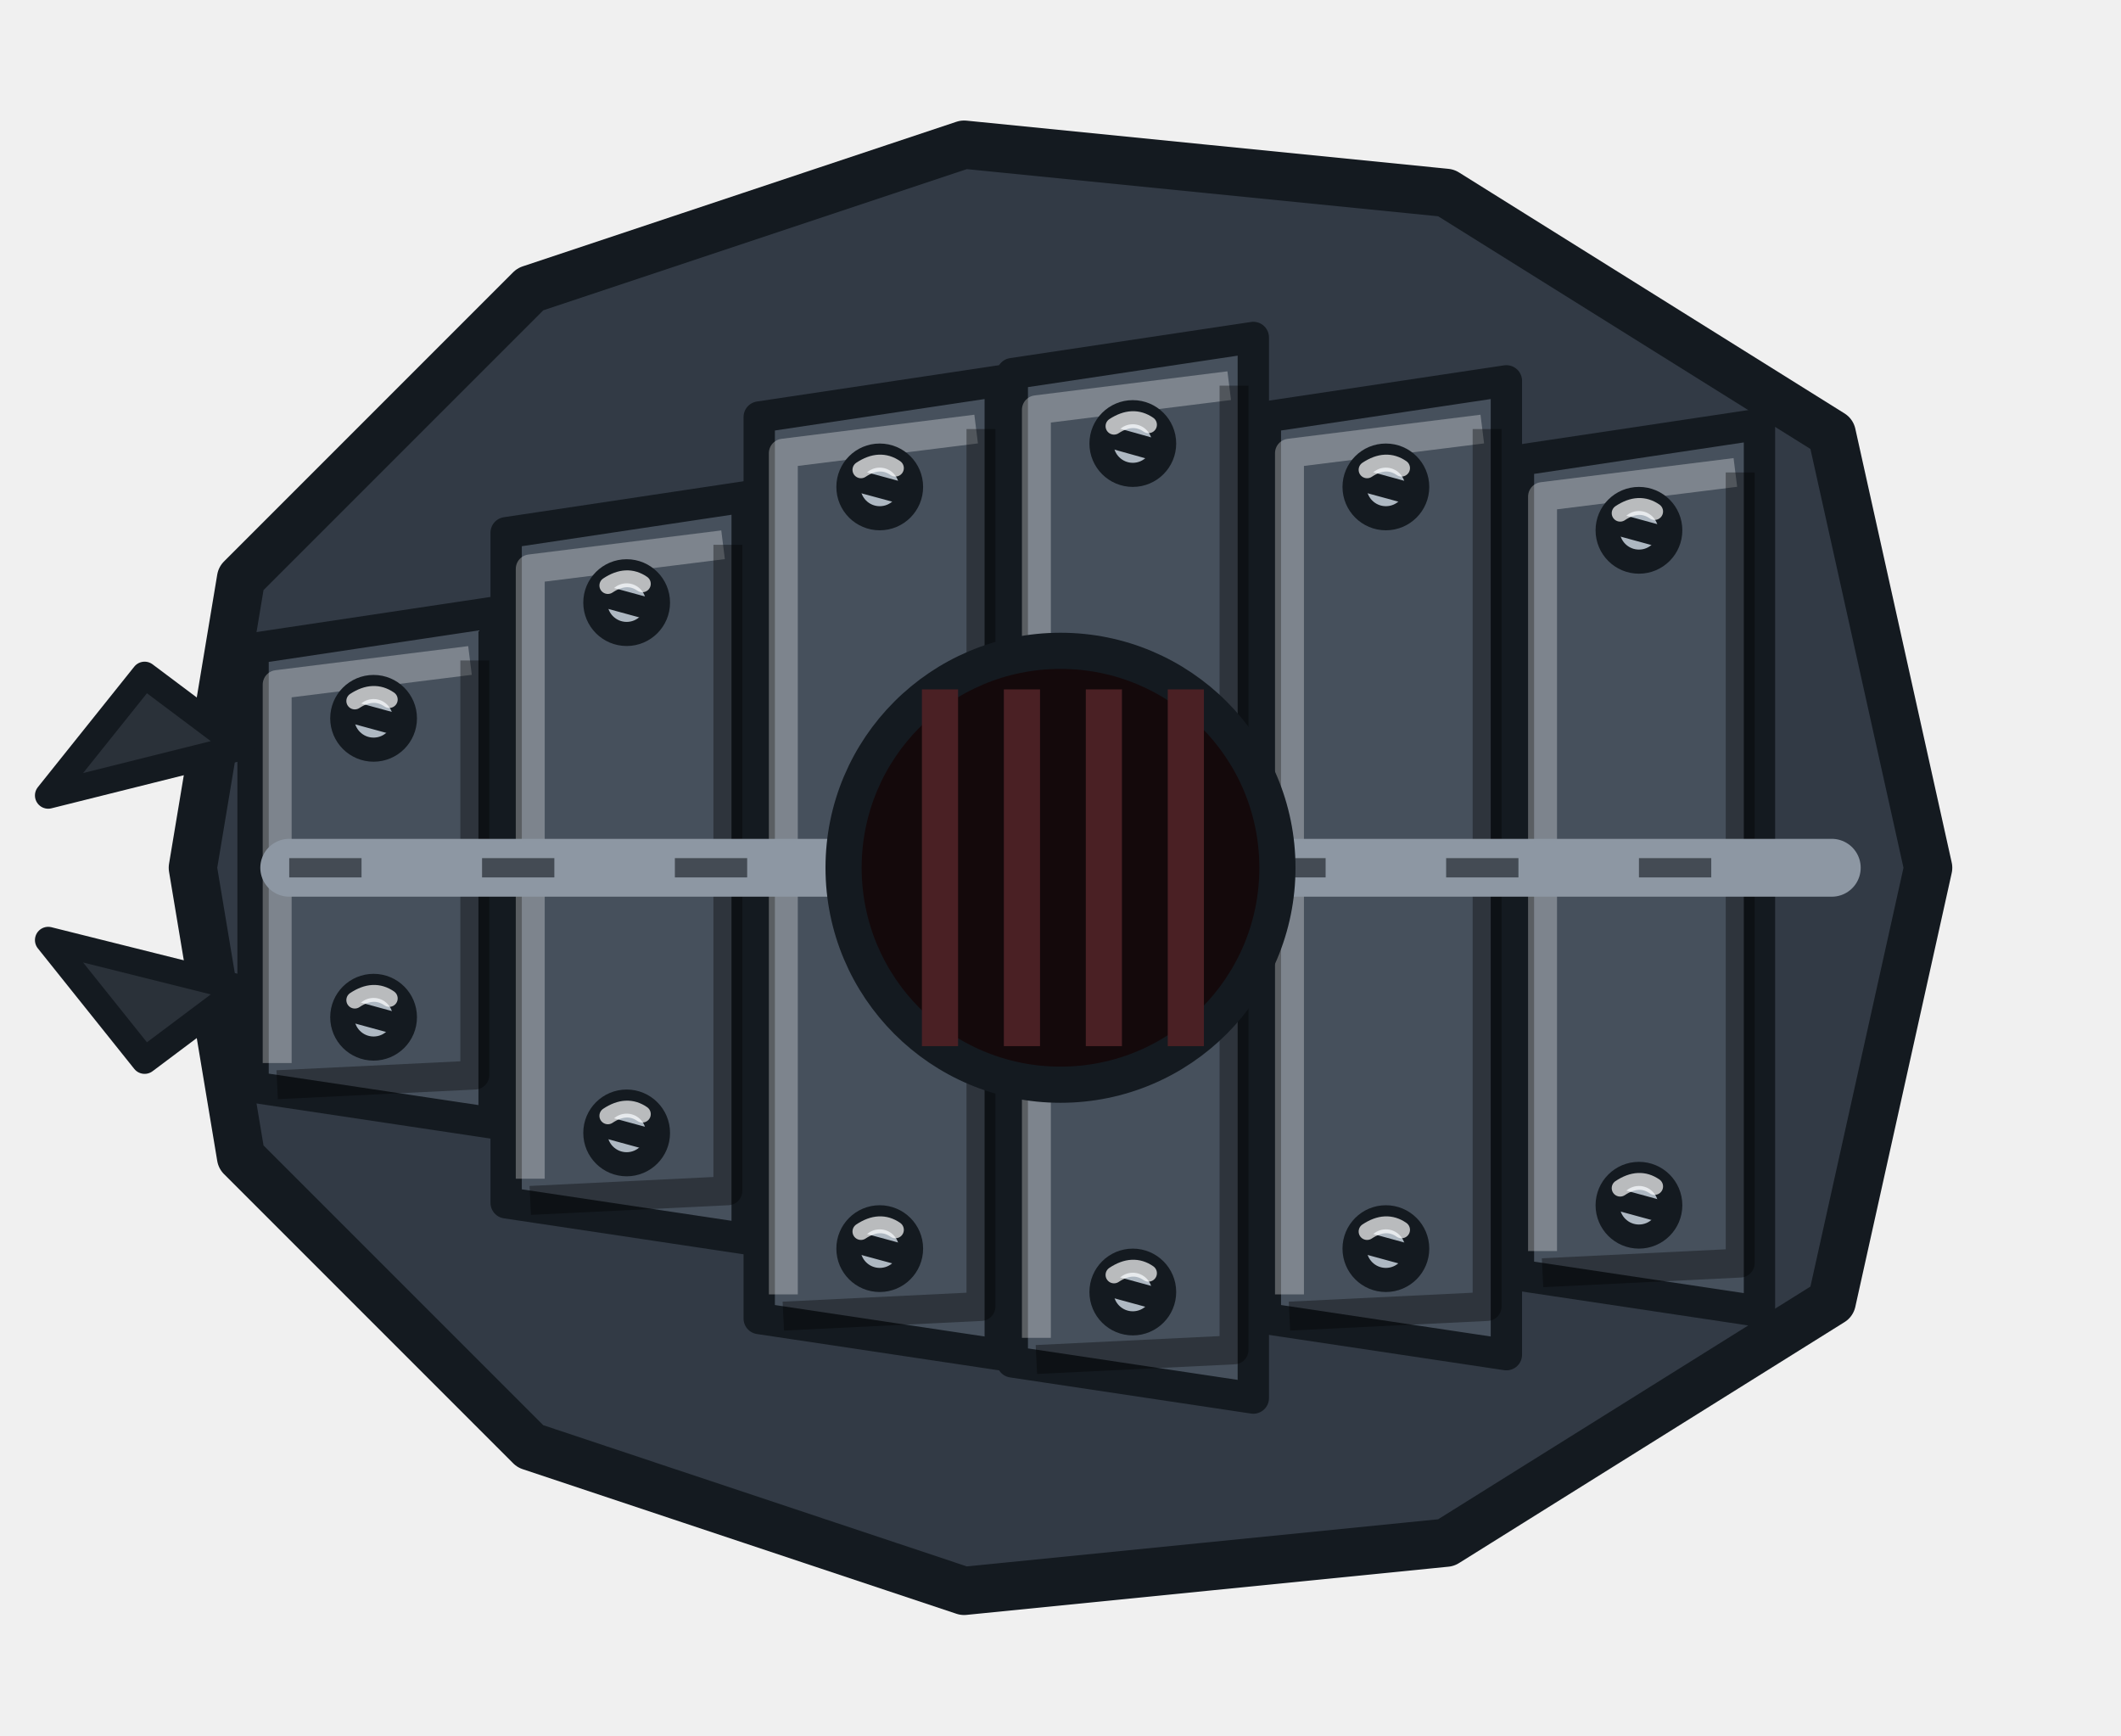
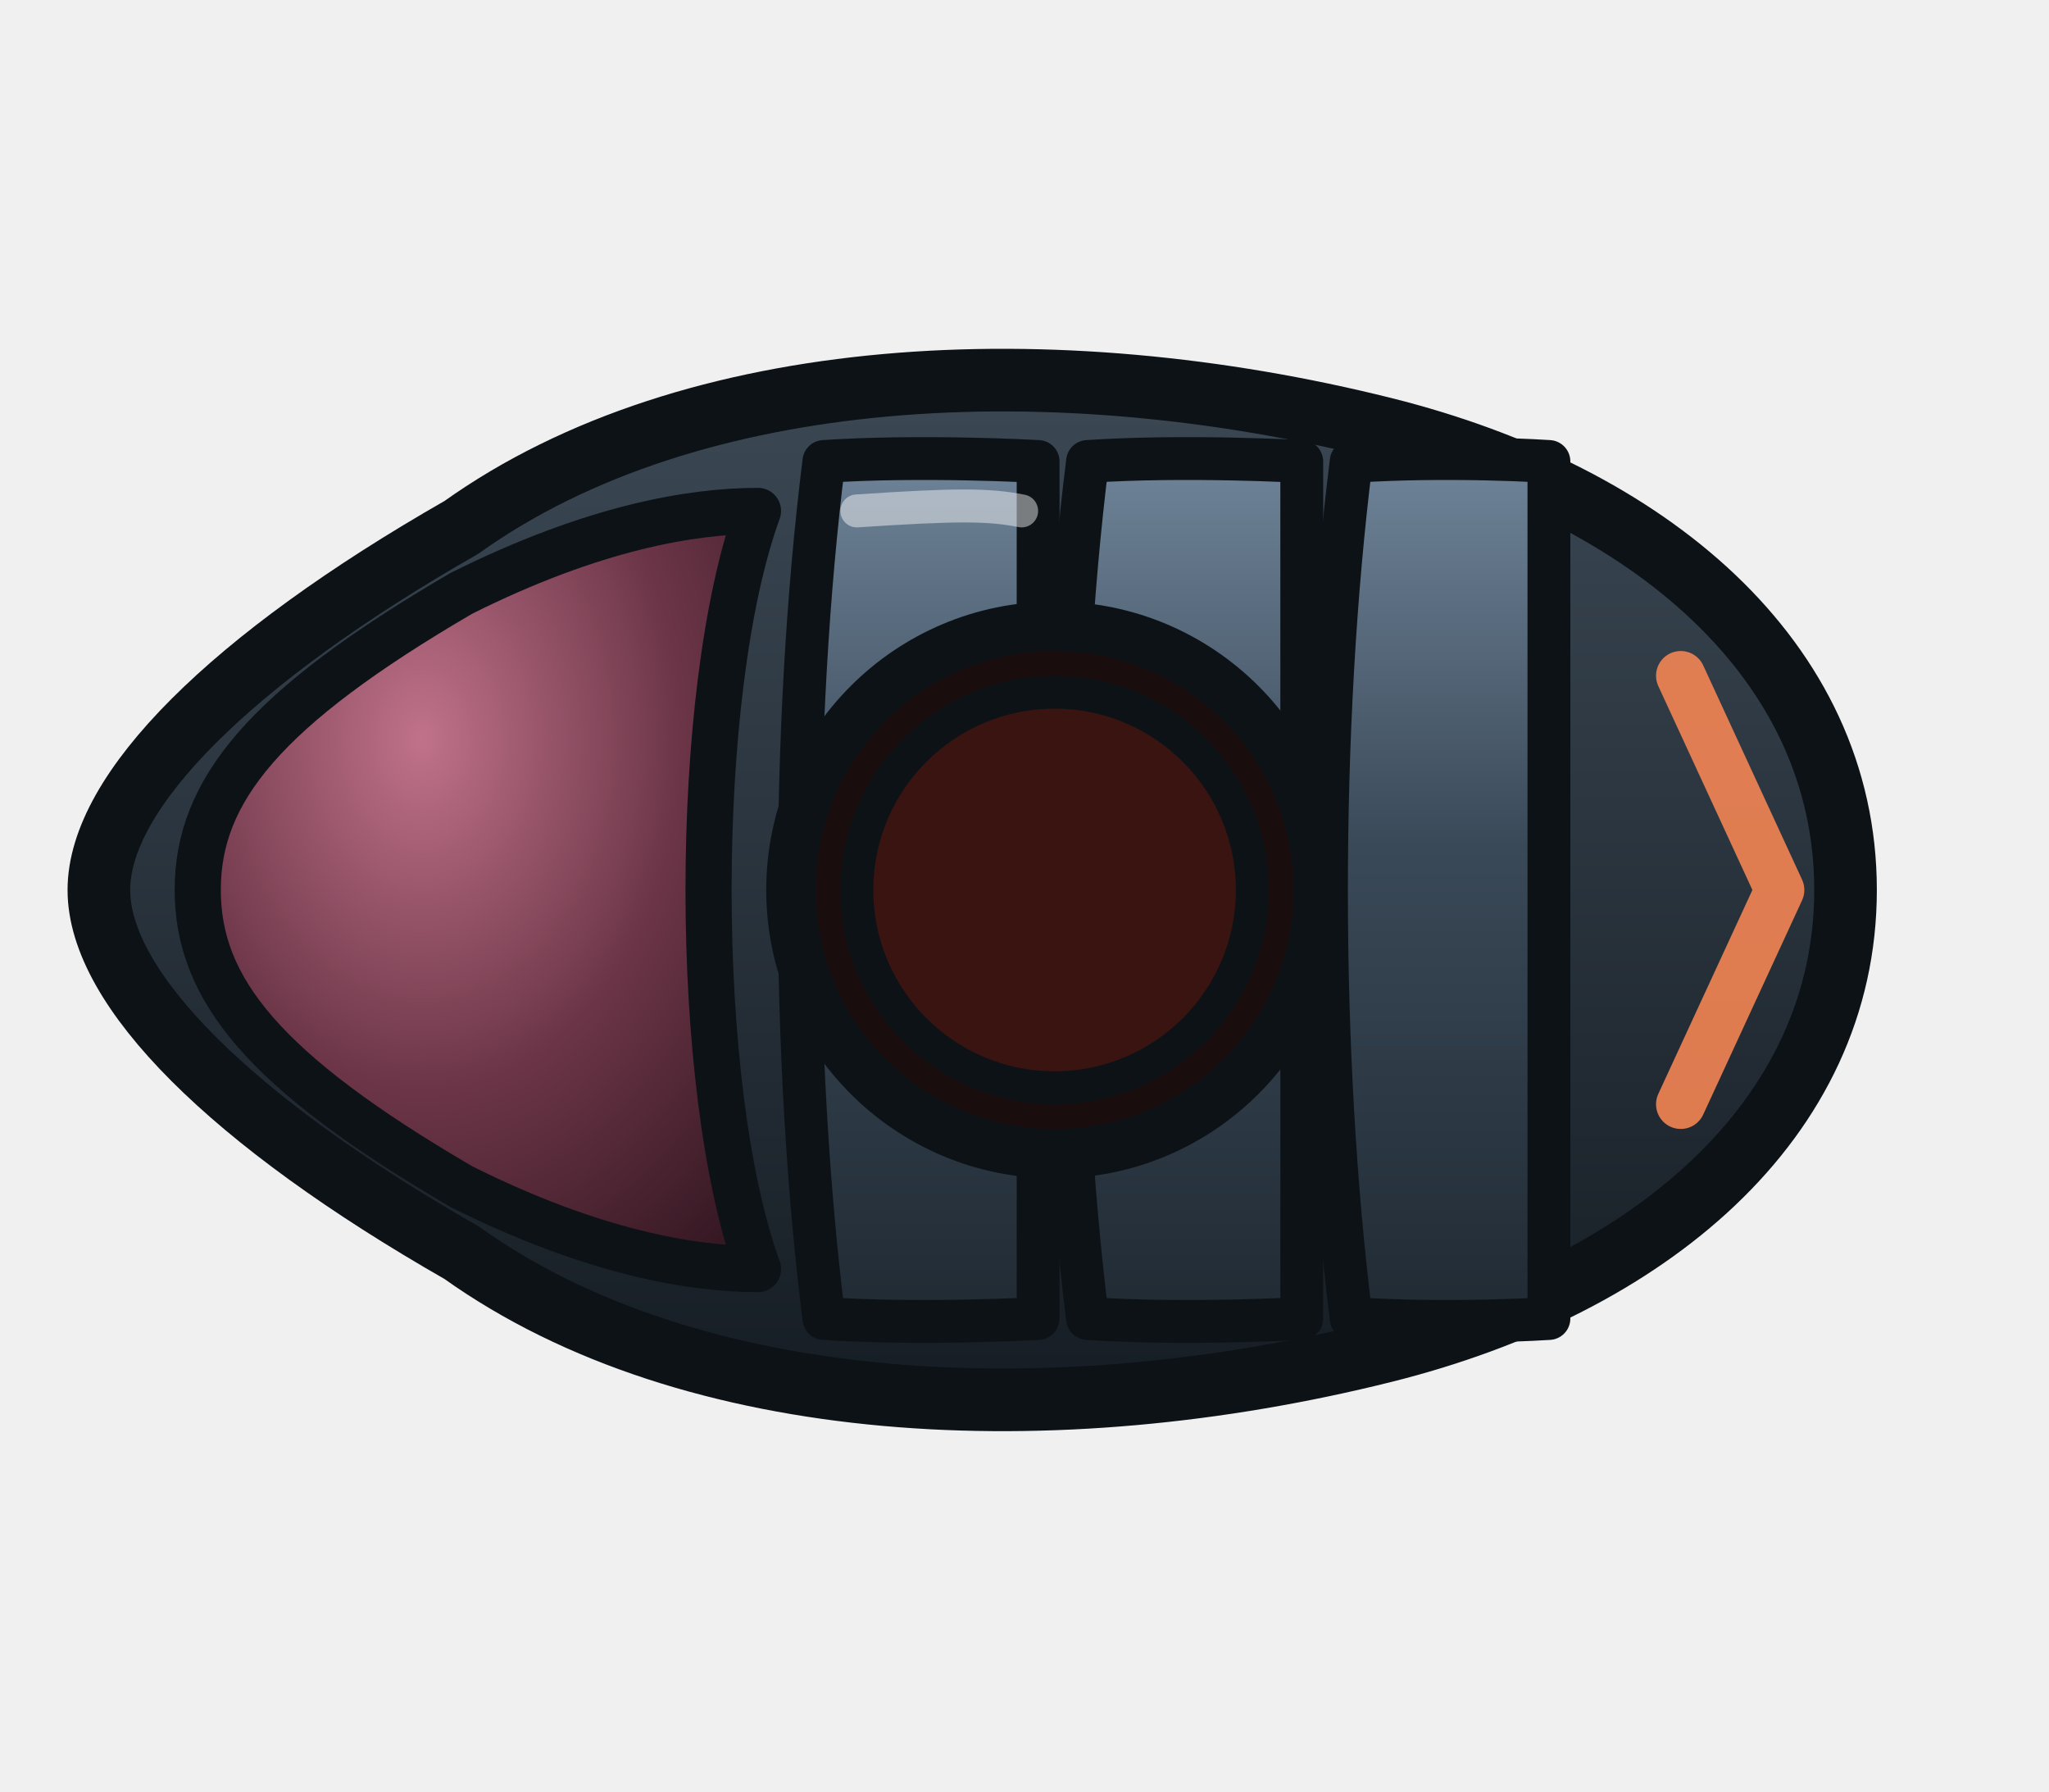
- <svg xmlns="http://www.w3.org/2000/svg" viewBox="0 0 88 72" width="88" height="72">
-   <path d="M76 18 L60 8 L40 6 L22 12 L10 24 L8 36 L10 48 L22 60 L40 66 L60 64 L76 54 L80 36 Z" fill="#323a45" stroke="#141a20" stroke-width="2" stroke-linejoin="round" />
-   <path d="M63 19.1 L73 17.6 L73 54.4 L63 52.9 Z" fill="#46505c" stroke="#141a20" stroke-width="1.3" stroke-linejoin="round" />
-   <path d="M64 51.9 L64 20.6 L72 19.6" fill="none" stroke="#fff" stroke-opacity=".3" stroke-width="1.2" stroke-linejoin="round" />
-   <path d="M72.2 19.6 L72.2 52.4 L64 52.8" fill="none" stroke="#000" stroke-opacity=".35" stroke-width="1.2" stroke-linejoin="round" />
-   <circle cx="68" cy="22" r="1.3" fill="#aeb8c2" stroke="#141a20" stroke-width="1" />
-   <path d="M67.29 21.81 L68.72 22.2" stroke="#141a20" stroke-width=".9" stroke-linecap="round" />
-   <path d="M67.22 21.29 Q68 20.77 68.65 21.22" fill="none" stroke="#fff" stroke-opacity=".7" stroke-width=".7" stroke-linecap="round" />
-   <circle cx="68" cy="50" r="1.3" fill="#aeb8c2" stroke="#141a20" stroke-width="1" />
-   <path d="M67.29 49.81 L68.72 50.2" stroke="#141a20" stroke-width=".9" stroke-linecap="round" />
-   <path d="M67.22 49.29 Q68 48.77 68.65 49.22" fill="none" stroke="#fff" stroke-opacity=".7" stroke-width=".7" stroke-linecap="round" />
-   <path d="M52.5 17.3 L62.5 15.8 L62.5 56.2 L52.5 54.7 Z" fill="#46505c" stroke="#141a20" stroke-width="1.3" stroke-linejoin="round" />
-   <path d="M53.5 53.7 L53.5 18.8 L61.5 17.8" fill="none" stroke="#fff" stroke-opacity=".3" stroke-width="1.2" stroke-linejoin="round" />
-   <path d="M61.7 17.8 L61.7 54.2 L53.5 54.6" fill="none" stroke="#000" stroke-opacity=".35" stroke-width="1.2" stroke-linejoin="round" />
-   <circle cx="57.5" cy="20.2" r="1.3" fill="#aeb8c2" stroke="#141a20" stroke-width="1" />
-   <path d="M56.79 20.01 L58.22 20.4" stroke="#141a20" stroke-width=".9" stroke-linecap="round" />
-   <path d="M56.72 19.49 Q57.5 18.97 58.15 19.42" fill="none" stroke="#fff" stroke-opacity=".7" stroke-width=".7" stroke-linecap="round" />
-   <circle cx="57.5" cy="51.8" r="1.3" fill="#aeb8c2" stroke="#141a20" stroke-width="1" />
-   <path d="M56.79 51.61 L58.22 52" stroke="#141a20" stroke-width=".9" stroke-linecap="round" />
-   <path d="M56.72 51.09 Q57.5 50.57 58.15 51.02" fill="none" stroke="#fff" stroke-opacity=".7" stroke-width=".7" stroke-linecap="round" />
-   <path d="M42 15.5 L52 14 L52 58 L42 56.5 Z" fill="#46505c" stroke="#141a20" stroke-width="1.3" stroke-linejoin="round" />
-   <path d="M43 55.5 L43 17 L51 16" fill="none" stroke="#fff" stroke-opacity=".3" stroke-width="1.2" stroke-linejoin="round" />
-   <path d="M51.2 16 L51.2 56 L43 56.4" fill="none" stroke="#000" stroke-opacity=".35" stroke-width="1.2" stroke-linejoin="round" />
-   <circle cx="47" cy="18.4" r="1.3" fill="#aeb8c2" stroke="#141a20" stroke-width="1" />
-   <path d="M46.29 18.2 L47.72 18.6" stroke="#141a20" stroke-width=".9" stroke-linecap="round" />
-   <path d="M46.22 17.68 Q47 17.17 47.65 17.62" fill="none" stroke="#fff" stroke-opacity=".7" stroke-width=".7" stroke-linecap="round" />
-   <circle cx="47" cy="53.6" r="1.3" fill="#aeb8c2" stroke="#141a20" stroke-width="1" />
-   <path d="M46.29 53.41 L47.72 53.8" stroke="#141a20" stroke-width=".9" stroke-linecap="round" />
-   <path d="M46.22 52.89 Q47 52.37 47.65 52.82" fill="none" stroke="#fff" stroke-opacity=".7" stroke-width=".7" stroke-linecap="round" />
-   <path d="M31.5 17.3 L41.5 15.8 L41.5 56.2 L31.5 54.7 Z" fill="#46505c" stroke="#141a20" stroke-width="1.3" stroke-linejoin="round" />
-   <path d="M32.5 53.7 L32.5 18.8 L40.5 17.8" fill="none" stroke="#fff" stroke-opacity=".3" stroke-width="1.2" stroke-linejoin="round" />
-   <path d="M40.7 17.8 L40.7 54.2 L32.5 54.6" fill="none" stroke="#000" stroke-opacity=".35" stroke-width="1.2" stroke-linejoin="round" />
-   <circle cx="36.5" cy="20.2" r="1.3" fill="#aeb8c2" stroke="#141a20" stroke-width="1" />
-   <path d="M35.78 20.01 L37.22 20.4" stroke="#141a20" stroke-width=".9" stroke-linecap="round" />
-   <path d="M35.72 19.49 Q36.5 18.97 37.15 19.42" fill="none" stroke="#fff" stroke-opacity=".7" stroke-width=".7" stroke-linecap="round" />
-   <circle cx="36.5" cy="51.8" r="1.3" fill="#aeb8c2" stroke="#141a20" stroke-width="1" />
-   <path d="M35.78 51.61 L37.22 52" stroke="#141a20" stroke-width=".9" stroke-linecap="round" />
-   <path d="M35.72 51.09 Q36.5 50.57 37.15 51.02" fill="none" stroke="#fff" stroke-opacity=".7" stroke-width=".7" stroke-linecap="round" />
-   <path d="M21 22.1 L31 20.6 L31 51.4 L21 49.9 Z" fill="#46505c" stroke="#141a20" stroke-width="1.3" stroke-linejoin="round" />
-   <path d="M22 48.9 L22 23.6 L30 22.6" fill="none" stroke="#fff" stroke-opacity=".3" stroke-width="1.2" stroke-linejoin="round" />
-   <path d="M30.2 22.6 L30.2 49.4 L22 49.8" fill="none" stroke="#000" stroke-opacity=".35" stroke-width="1.2" stroke-linejoin="round" />
-   <circle cx="26" cy="25" r="1.3" fill="#aeb8c2" stroke="#141a20" stroke-width="1" />
-   <path d="M25.29 24.81 L26.72 25.2" stroke="#141a20" stroke-width=".9" stroke-linecap="round" />
-   <path d="M25.22 24.29 Q26 23.77 26.65 24.22" fill="none" stroke="#fff" stroke-opacity=".7" stroke-width=".7" stroke-linecap="round" />
-   <circle cx="26" cy="47" r="1.3" fill="#aeb8c2" stroke="#141a20" stroke-width="1" />
-   <path d="M25.29 46.81 L26.72 47.2" stroke="#141a20" stroke-width=".9" stroke-linecap="round" />
-   <path d="M25.22 46.29 Q26 45.77 26.65 46.22" fill="none" stroke="#fff" stroke-opacity=".7" stroke-width=".7" stroke-linecap="round" />
-   <path d="M10.5 26.9 L20.5 25.4 L20.5 46.6 L10.5 45.1 Z" fill="#46505c" stroke="#141a20" stroke-width="1.3" stroke-linejoin="round" />
-   <path d="M11.5 44.1 L11.5 28.4 L19.5 27.4" fill="none" stroke="#fff" stroke-opacity=".3" stroke-width="1.2" stroke-linejoin="round" />
-   <path d="M19.7 27.4 L19.7 44.6 L11.5 45" fill="none" stroke="#000" stroke-opacity=".35" stroke-width="1.2" stroke-linejoin="round" />
-   <circle cx="15.5" cy="29.8" r="1.3" fill="#aeb8c2" stroke="#141a20" stroke-width="1" />
-   <path d="M14.79 29.6 L16.22 29.99" stroke="#141a20" stroke-width=".9" stroke-linecap="round" />
-   <path d="M14.72 29.08 Q15.5 28.57 16.15 29.02" fill="none" stroke="#fff" stroke-opacity=".7" stroke-width=".7" stroke-linecap="round" />
-   <circle cx="15.5" cy="42.2" r="1.3" fill="#aeb8c2" stroke="#141a20" stroke-width="1" />
-   <path d="M14.79 42.01 L16.22 42.4" stroke="#141a20" stroke-width=".9" stroke-linecap="round" />
-   <path d="M14.72 41.49 Q15.5 40.97 16.15 41.42" fill="none" stroke="#fff" stroke-opacity=".7" stroke-width=".7" stroke-linecap="round" />
-   <path d="M12 36 H76" stroke="#8d97a3" stroke-width="2.4" stroke-linecap="round" />
-   <path d="M12 36 H76" stroke="#141a20" stroke-opacity=".6" stroke-width=".8" stroke-dasharray="3 5" />
-   <circle cx="44" cy="36" r="9" fill="#14090b" stroke="#141a20" stroke-width="1.5" />
-   <path d="M39 28.6 V43.4" stroke="#4a2024" stroke-width="1.5" />
-   <path d="M42.4 28.6 V43.4" stroke="#4a2024" stroke-width="1.5" />
-   <path d="M45.8 28.6 V43.4" stroke="#4a2024" stroke-width="1.5" />
-   <path d="M49.2 28.6 V43.4" stroke="#4a2024" stroke-width="1.5" />
-   <path d="M10 31 L2 33 L6 28 Z" fill="#2a3139" stroke="#141a20" stroke-width="1.1" stroke-linejoin="round" />
-   <path d="M10 41 L2 39 L6 44 Z" fill="#2a3139" stroke="#141a20" stroke-width="1.1" stroke-linejoin="round" />
+ <svg xmlns="http://www.w3.org/2000/svg" viewBox="0 0 143 125" width="143" height="125">
+   <defs>
+     <linearGradient id="ab-steel" x1="0" y1="0" x2="0" y2="1">
+       <stop offset="0" stop-color="#6f8499" />
+       <stop offset="0.45" stop-color="#3a4958" />
+       <stop offset="1" stop-color="#202a33" />
+     </linearGradient>
+     <linearGradient id="ab-steeld" x1="0" y1="0" x2="0" y2="1">
+       <stop offset="0" stop-color="#3b4854" />
+       <stop offset="1" stop-color="#161d24" />
+     </linearGradient>
+     <radialGradient id="ab-plum" cx="0.4" cy="0.3" r="0.85">
+       <stop offset="0" stop-color="#c0728a" />
+       <stop offset="0.55" stop-color="#6b3547" />
+       <stop offset="1" stop-color="#361823" />
+     </radialGradient>
+     <linearGradient id="ab-plumf" x1="0" y1="0" x2="0" y2="1">
+       <stop offset="0" stop-color="#a85b73" />
+       <stop offset="1" stop-color="#4a2230" />
+     </linearGradient>
+     <linearGradient id="ab-amber" x1="0" y1="0" x2="0" y2="1">
+       <stop offset="0" stop-color="#ffd884" />
+       <stop offset="0.5" stop-color="#e0a132" />
+       <stop offset="1" stop-color="#8a5a14" />
+     </linearGradient>
+     <radialGradient id="ab-teal" cx="0.4" cy="0.4" r="0.6">
+       <stop offset="0" stop-color="#effffb" />
+       <stop offset="0.4" stop-color="#52f5cf" />
+       <stop offset="1" stop-color="#0c5c4b" />
+     </radialGradient>
+     <radialGradient id="ab-ember" cx="0.4" cy="0.4" r="0.6">
+       <stop offset="0" stop-color="#fff2d0" />
+       <stop offset="0.35" stop-color="#ff9a4a" />
+       <stop offset="1" stop-color="#8a1d10" />
+     </radialGradient>
+   </defs>
+   <g transform="scale(1.15)">
+     <path d="M112 54C112 40 100 30 84 26C64 21 42 22 28 32C14 40 6 48 6 54C6 60 14 68 28 76C42 86 64 87 84 82C100 78 112 68 112 54Z" fill="url(#ab-steeld)" stroke="#0d1217" stroke-width="3.8" stroke-linejoin="round" stroke-linecap="round" />
+     <path d="M12 54C12 48 16 43 28 36C36 32 42 31 46 31C42 42 42 66 46 77C42 77 36 76 28 72C16 65 12 60 12 54Z" fill="url(#ab-plum)" stroke="#0d1217" stroke-width="2.8" stroke-linejoin="round" stroke-linecap="round" />
+     <path d="M50 28C56 27.6 63 28 63 28V80C63 80 56 80.4 50 80C48 64 48 44 50 28Z" fill="url(#ab-steel)" stroke="#0d1217" stroke-width="2.6" stroke-linejoin="round" stroke-linecap="round" />
+     <path d="M66 28C72 27.6 79 28 79 28V80C79 80 72 80.4 66 80C64 64 64 44 66 28Z" fill="url(#ab-steel)" stroke="#0d1217" stroke-width="2.6" stroke-linejoin="round" stroke-linecap="round" />
+     <path d="M82 28C88 27.6 94 28 94 28V80C94 80 88 80.4 82 80C80 64 80 44 82 28Z" fill="url(#ab-steel)" stroke="#0d1217" stroke-width="2.6" stroke-linejoin="round" stroke-linecap="round" />
+     <path d="M52 31C58 30.6 60 30.6 62 31" fill="none" stroke="#ffffff" stroke-opacity="0.45" stroke-width="2" stroke-linecap="round" stroke-linejoin="round" />
+     <circle cx="64" cy="54" r="16" fill="#1a0d0d" stroke="#0d1217" stroke-width="3" />
+     <circle cx="64" cy="54" r="12" fill="#3a1410" stroke="#0d1217" stroke-width="2" />
+     <path d="M102 41L108 54L102 67" fill="none" stroke="#ff8a55" stroke-width="3" stroke-linecap="round" stroke-linejoin="round" stroke-opacity=".85" />
+   </g>
</svg>
